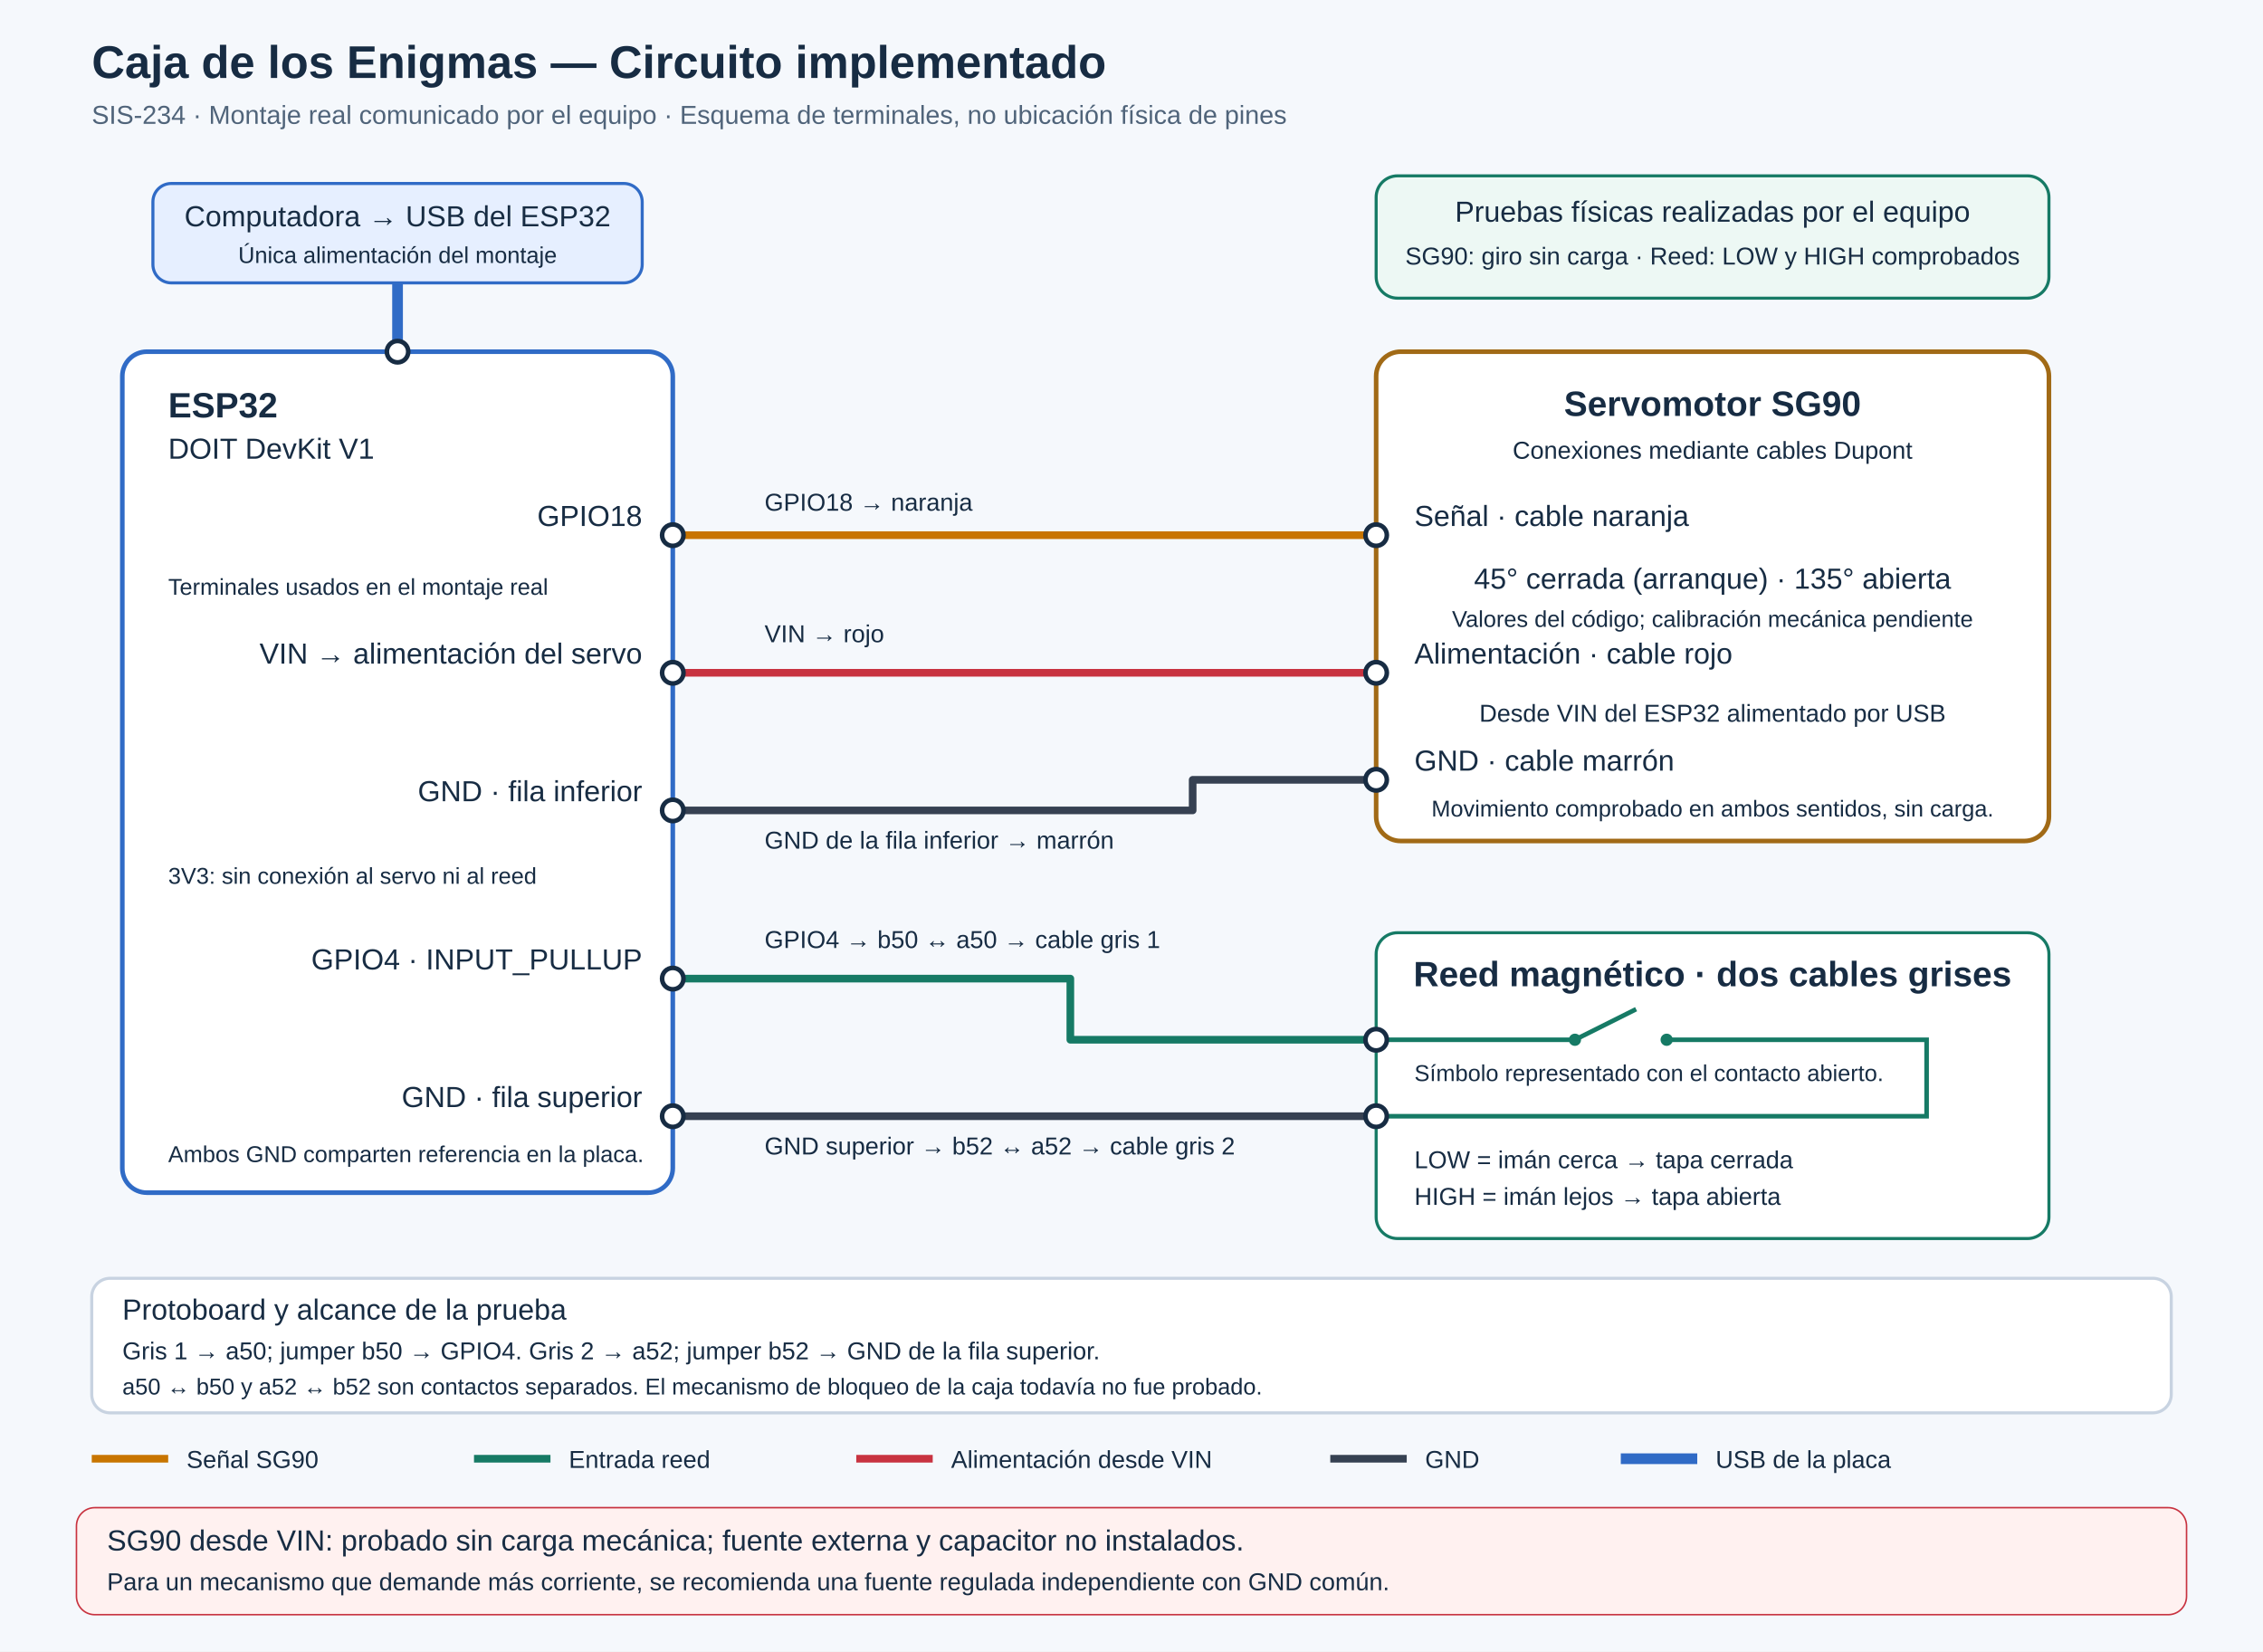
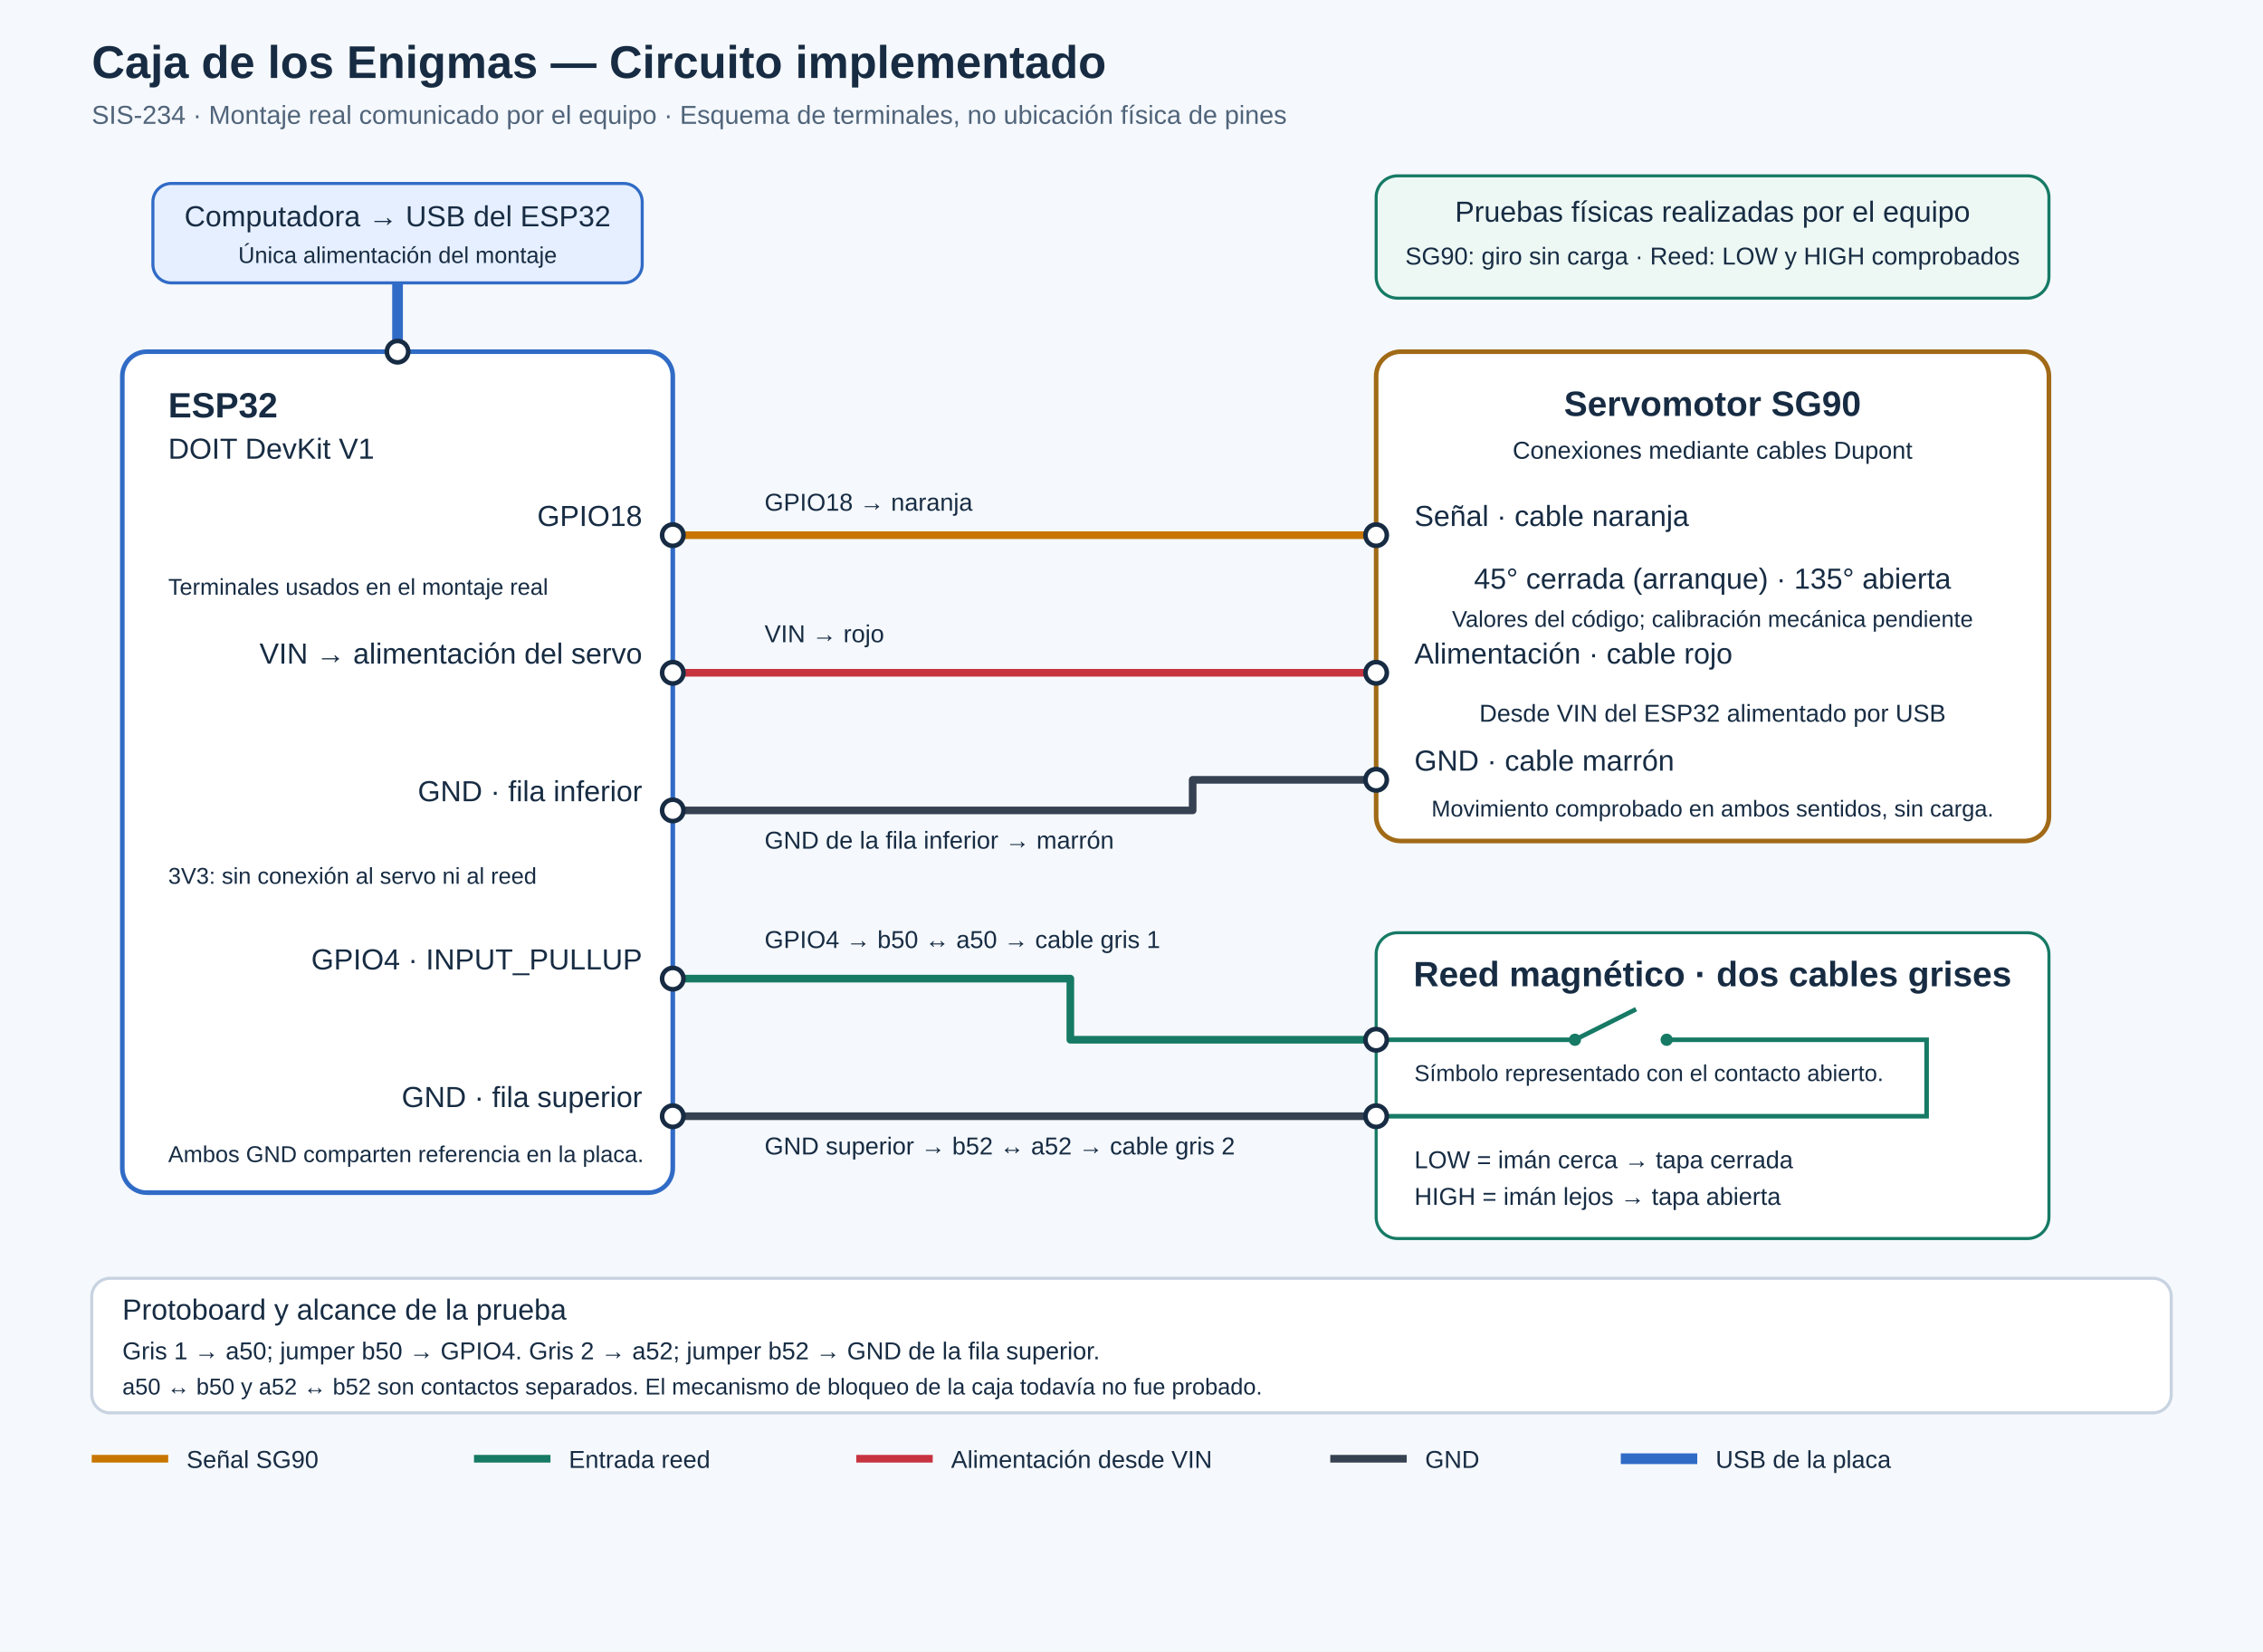
<svg xmlns="http://www.w3.org/2000/svg" width="1480" height="1080" viewBox="0 0 1480 1080" role="img" aria-labelledby="titulo descripcion">
  <defs>
    <style>
      text { font-family: 'Segoe UI', Arial, sans-serif; fill: #172c43; }
      .titulo { font-size: 30px; font-weight: 700; }
      .subtitulo { font-size: 17px; fill: #50647a; }
      .nombre { font-size: 23px; font-weight: 700; }
      .etiqueta { font-size: 19px; }
      .nota { font-size: 16px; }
      .pequena { font-size: 15px; }
      .terminal { fill: #fff; stroke: #172c43; stroke-width: 3; }
      .tierra { fill: none; stroke: #364152; stroke-width: 5; stroke-linejoin: round; }
      .positivo { fill: none; stroke: #c83340; stroke-width: 5; stroke-linejoin: round; }
      .senal { fill: none; stroke: #c87500; stroke-width: 5; stroke-linejoin: round; }
      .entrada { fill: none; stroke: #167a65; stroke-width: 5; stroke-linejoin: round; }
      .usb { fill: none; stroke: #306bc6; stroke-width: 7; }
    </style>
  </defs>
  <rect width="1480" height="1080" fill="#f5f8fc" />
  <text x="60" y="51" class="titulo">Caja de los Enigmas — Circuito implementado</text>
  <text x="60" y="81" class="subtitulo">SIS-234 · Montaje real comunicado por el equipo · Esquema de terminales, no ubicación física de pines</text>
  <rect x="100" y="120" width="320" height="65" rx="12" fill="#e6efff" stroke="#306bc6" stroke-width="2" />
  <text x="260" y="148" class="etiqueta" text-anchor="middle">Computadora → USB del ESP32</text>
  <text x="260" y="172" class="pequena" text-anchor="middle">Única alimentación del montaje</text>
  <path id="alimentacion-usb" d="M260 185 V230" class="usb" />
  <rect x="900" y="115" width="440" height="80" rx="14" fill="#edf8f4" stroke="#167a65" stroke-width="2" />
  <text x="1120" y="145" class="etiqueta" text-anchor="middle">Pruebas físicas realizadas por el equipo</text>
  <text x="1120" y="173" class="nota" text-anchor="middle">SG90: giro sin carga · Reed: LOW y HIGH comprobados</text>
  <rect x="80" y="230" width="360" height="550" rx="16" fill="#fff" stroke="#306bc6" stroke-width="3" />
  <text x="110" y="273" class="nombre">ESP32</text>
  <text x="110" y="300" class="etiqueta">DOIT DevKit V1</text>
  <text x="420" y="344" class="etiqueta" text-anchor="end">GPIO18</text>
  <text x="110" y="389" class="pequena">Terminales usados en el montaje real</text>
  <text x="420" y="434" class="etiqueta" text-anchor="end">VIN → alimentación del servo</text>
  <text x="420" y="524" class="etiqueta" text-anchor="end">GND · fila inferior</text>
  <text x="110" y="578" class="pequena">3V3: sin conexión al servo ni al reed</text>
  <text x="420" y="634" class="etiqueta" text-anchor="end">GPIO4 · INPUT_PULLUP</text>
  <text x="420" y="724" class="etiqueta" text-anchor="end">GND · fila superior</text>
  <text x="110" y="760" class="pequena">Ambos GND comparten referencia en la placa.</text>
  <rect x="900" y="230" width="440" height="320" rx="16" fill="#fff" stroke="#a16a16" stroke-width="3" />
  <text x="1120" y="272" class="nombre" text-anchor="middle">Servomotor SG90</text>
  <text x="1120" y="300" class="nota" text-anchor="middle">Conexiones mediante cables Dupont</text>
  <text x="925" y="344" class="etiqueta">Señal · cable naranja</text>
  <text x="1120" y="385" class="etiqueta" text-anchor="middle">45° cerrada (arranque) · 135° abierta</text>
  <text x="1120" y="410" class="pequena" text-anchor="middle">Valores del código; calibración mecánica pendiente</text>
  <text x="925" y="434" class="etiqueta">Alimentación · cable rojo</text>
  <text x="1120" y="472" class="nota" text-anchor="middle">Desde VIN del ESP32 alimentado por USB</text>
  <text x="925" y="504" class="etiqueta">GND · cable marrón</text>
  <text x="1120" y="534" class="pequena" text-anchor="middle">Movimiento comprobado en ambos sentidos, sin carga.</text>
  <path id="senal-servo" d="M440 350 H900" class="senal" />
  <text x="500" y="334" class="nota">GPIO18 → naranja</text>
  <path id="alimentacion-servo" d="M440 440 H900" class="positivo" />
  <text x="500" y="420" class="nota">VIN → rojo</text>
  <path id="retorno-servo" d="M440 530 H780 V510 H900" class="tierra" />
  <text x="500" y="555" class="nota">GND de la fila inferior → marrón</text>
  <rect x="900" y="610" width="440" height="200" rx="14" fill="#fff" stroke="#167a65" stroke-width="2" />
  <text x="1120" y="645" class="nombre" text-anchor="middle">Reed magnético · dos cables grises</text>
  <path d="M900 680 H1030 M1030 680 L1070 660 M1090 680 H1260 V730 H900" fill="none" stroke="#167a65" stroke-width="3" />
  <circle cx="1030" cy="680" r="4" fill="#167a65" />
  <circle cx="1090" cy="680" r="4" fill="#167a65" />
  <text x="925" y="707" class="pequena">Símbolo representado con el contacto abierto.</text>
  <text x="925" y="764" class="nota">LOW = imán cerca → tapa cerrada</text>
  <text x="925" y="788" class="nota">HIGH = imán lejos → tapa abierta</text>
  <path id="entrada-reed" d="M440 640 H700 V680 H900" class="entrada" />
  <text x="500" y="620" class="nota">GPIO4 → b50 ↔ a50 → cable gris 1</text>
  <path id="retorno-reed" d="M440 730 H900" class="tierra" />
  <text x="500" y="755" class="nota">GND superior → b52 ↔ a52 → cable gris 2</text>
  <g class="terminal">
    <circle cx="260" cy="230" r="7" />
    <circle cx="440" cy="350" r="7" />
    <circle cx="900" cy="350" r="7" />
    <circle cx="440" cy="440" r="7" />
    <circle cx="900" cy="440" r="7" />
    <circle cx="440" cy="530" r="7" />
    <circle cx="900" cy="510" r="7" />
    <circle cx="440" cy="640" r="7" />
    <circle cx="900" cy="680" r="7" />
    <circle cx="440" cy="730" r="7" />
    <circle cx="900" cy="730" r="7" />
  </g>
  <rect x="60" y="836" width="1360" height="88" rx="12" fill="#fff" stroke="#c8d3e1" stroke-width="2" />
  <text x="80" y="863" class="etiqueta">Protoboard y alcance de la prueba</text>
  <text x="80" y="889" class="nota">Gris 1 → a50; jumper b50 → GPIO4. Gris 2 → a52; jumper b52 → GND de la fila superior.</text>
  <text x="80" y="912" class="pequena">a50 ↔ b50 y a52 ↔ b52 son contactos separados. El mecanismo de bloqueo de la caja todavía no fue probado.</text>
  <path d="M60 954 H110" class="senal" />
  <text x="122" y="960" class="nota">Señal SG90</text>
  <path d="M310 954 H360" class="entrada" />
  <text x="372" y="960" class="nota">Entrada reed</text>
  <path d="M560 954 H610" class="positivo" />
  <text x="622" y="960" class="nota">Alimentación desde VIN</text>
  <path d="M870 954 H920" class="tierra" />
  <text x="932" y="960" class="nota">GND</text>
  <path d="M1060 954 H1110" class="usb" />
  <text x="1122" y="960" class="nota">USB de la placa</text>
-   <rect x="50" y="986" width="1380" height="70" rx="12" fill="#fff1f0" stroke="#c83340" />
-   <text x="70" y="1014" class="etiqueta">SG90 desde VIN: probado sin carga mecánica; fuente externa y capacitor no instalados.</text>
-   <text x="70" y="1040" class="nota">Para un mecanismo que demande más corriente, se recomienda una fuente regulada independiente con GND común.</text>
</svg>
